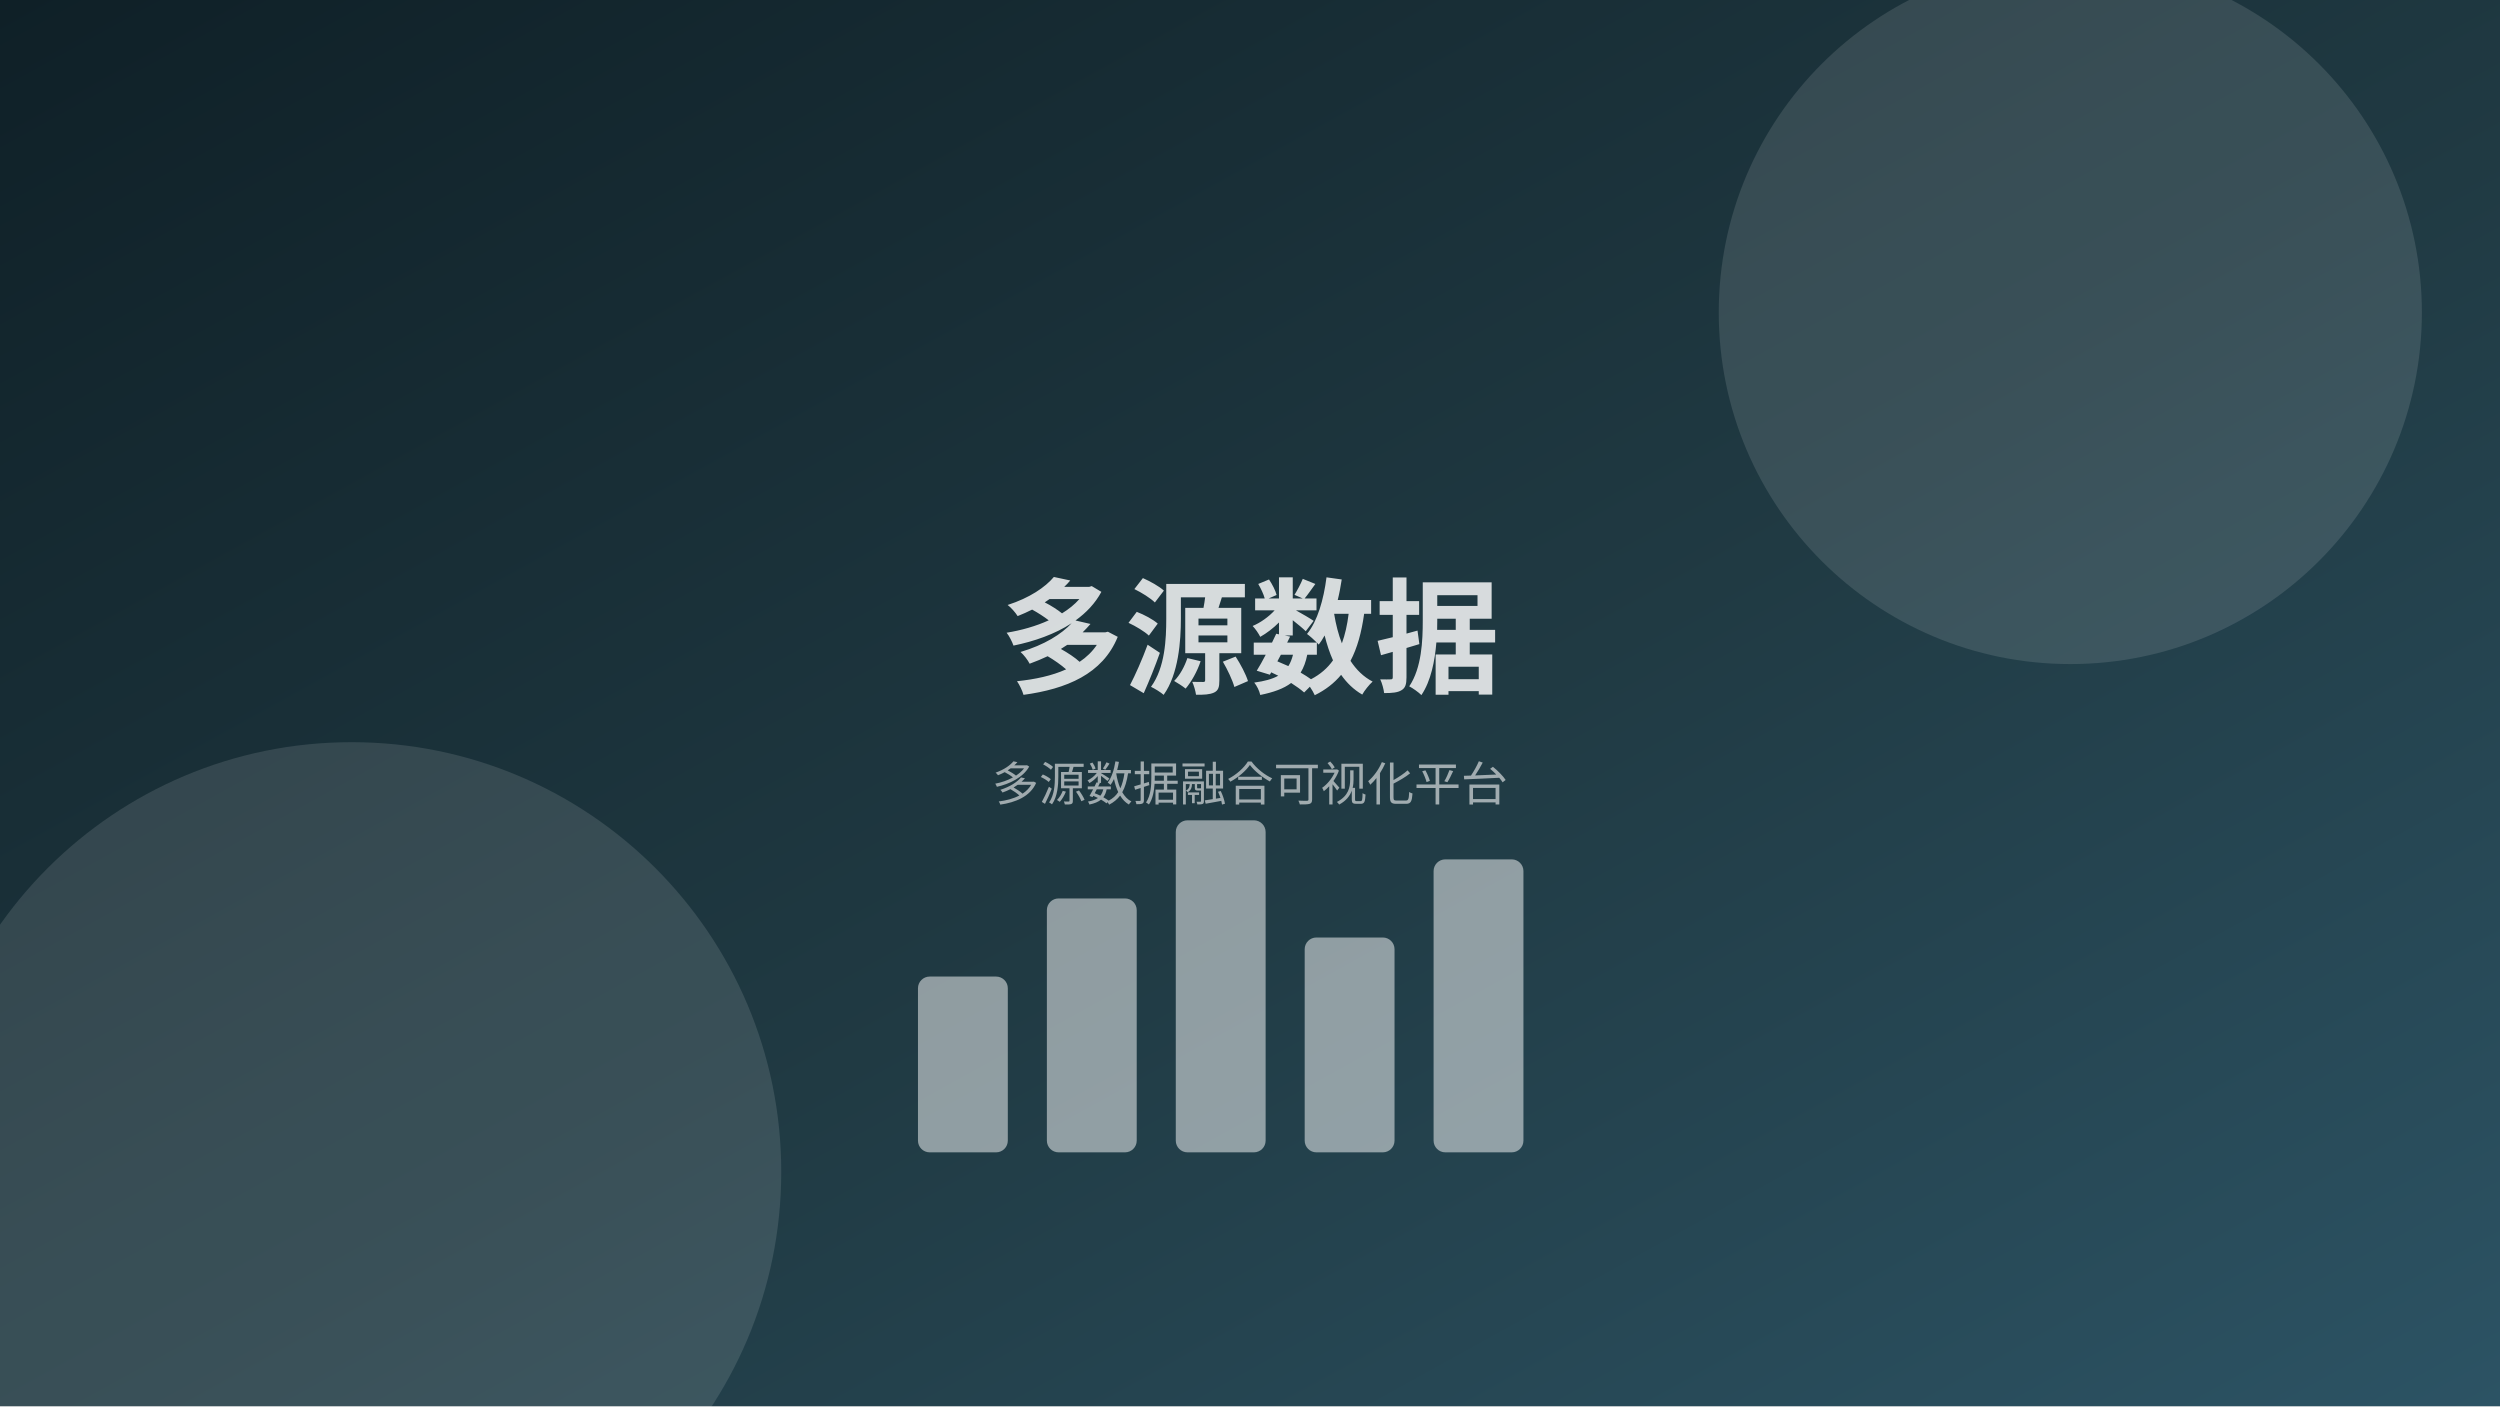
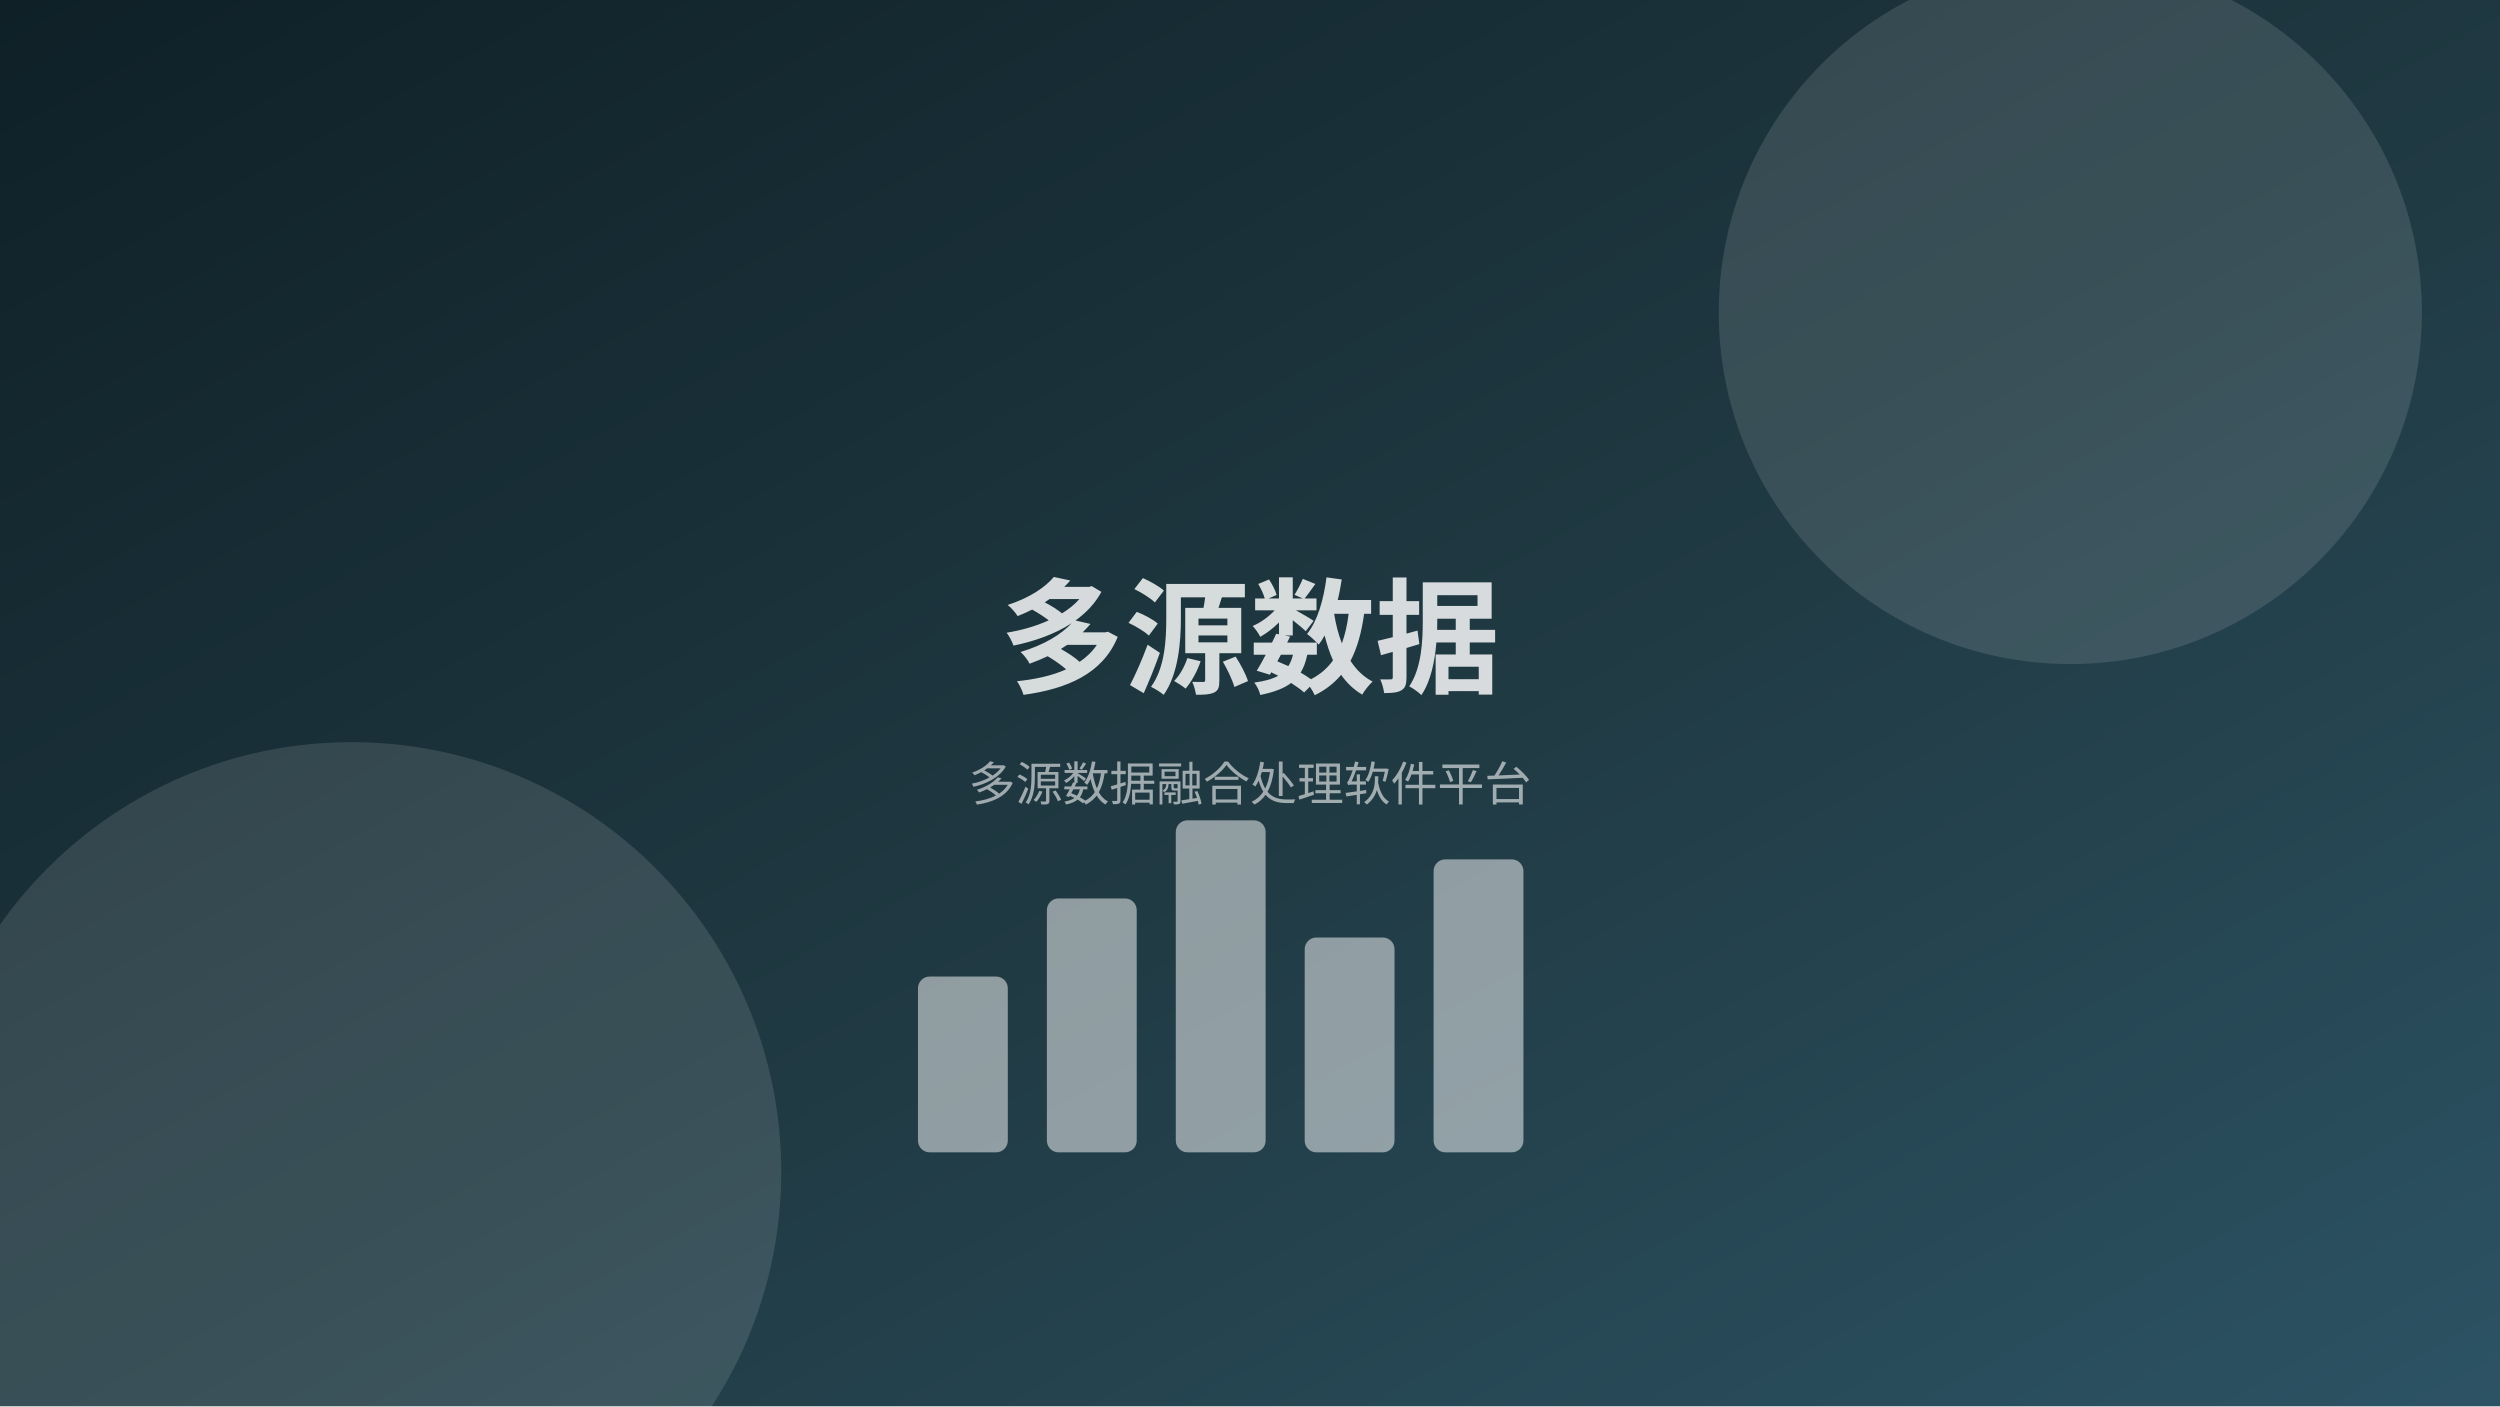
<svg xmlns="http://www.w3.org/2000/svg" width="1280" height="720" viewBox="0 0 1280 720">
  <defs>
    <linearGradient id="g" x1="0" y1="0" x2="1" y2="1">
      <stop offset="0" stop-color="#0f2027" />
      <stop offset="0.55" stop-color="#203a43" />
      <stop offset="1" stop-color="#2c5364" />
    </linearGradient>
  </defs>
  <rect width="1280" height="720" fill="url(#g)" />
  <g fill="#ffffff" opacity="0.12">
    <circle cx="1060" cy="160" r="180" />
    <circle cx="180" cy="600" r="220" />
  </g>
  <g fill="#ffffff" opacity="0.82" font-family="sans-serif" text-anchor="middle">
    <text x="640" y="350" font-size="64" font-weight="bold">多源数据</text>
-     <text x="640" y="410" font-size="24" opacity="0.7">多源数据融合可视化平台</text>
+     <text x="640" y="410" font-size="24" opacity="0.7">多源数据融合处理软件平台</text>
  </g>
  <g fill="#ffffff" opacity="0.5">
    <rect x="470" y="500" width="46" height="90" rx="6" />
    <rect x="536" y="460" width="46" height="130" rx="6" />
    <rect x="602" y="420" width="46" height="170" rx="6" />
    <rect x="668" y="480" width="46" height="110" rx="6" />
    <rect x="734" y="440" width="46" height="150" rx="6" />
  </g>
</svg>
